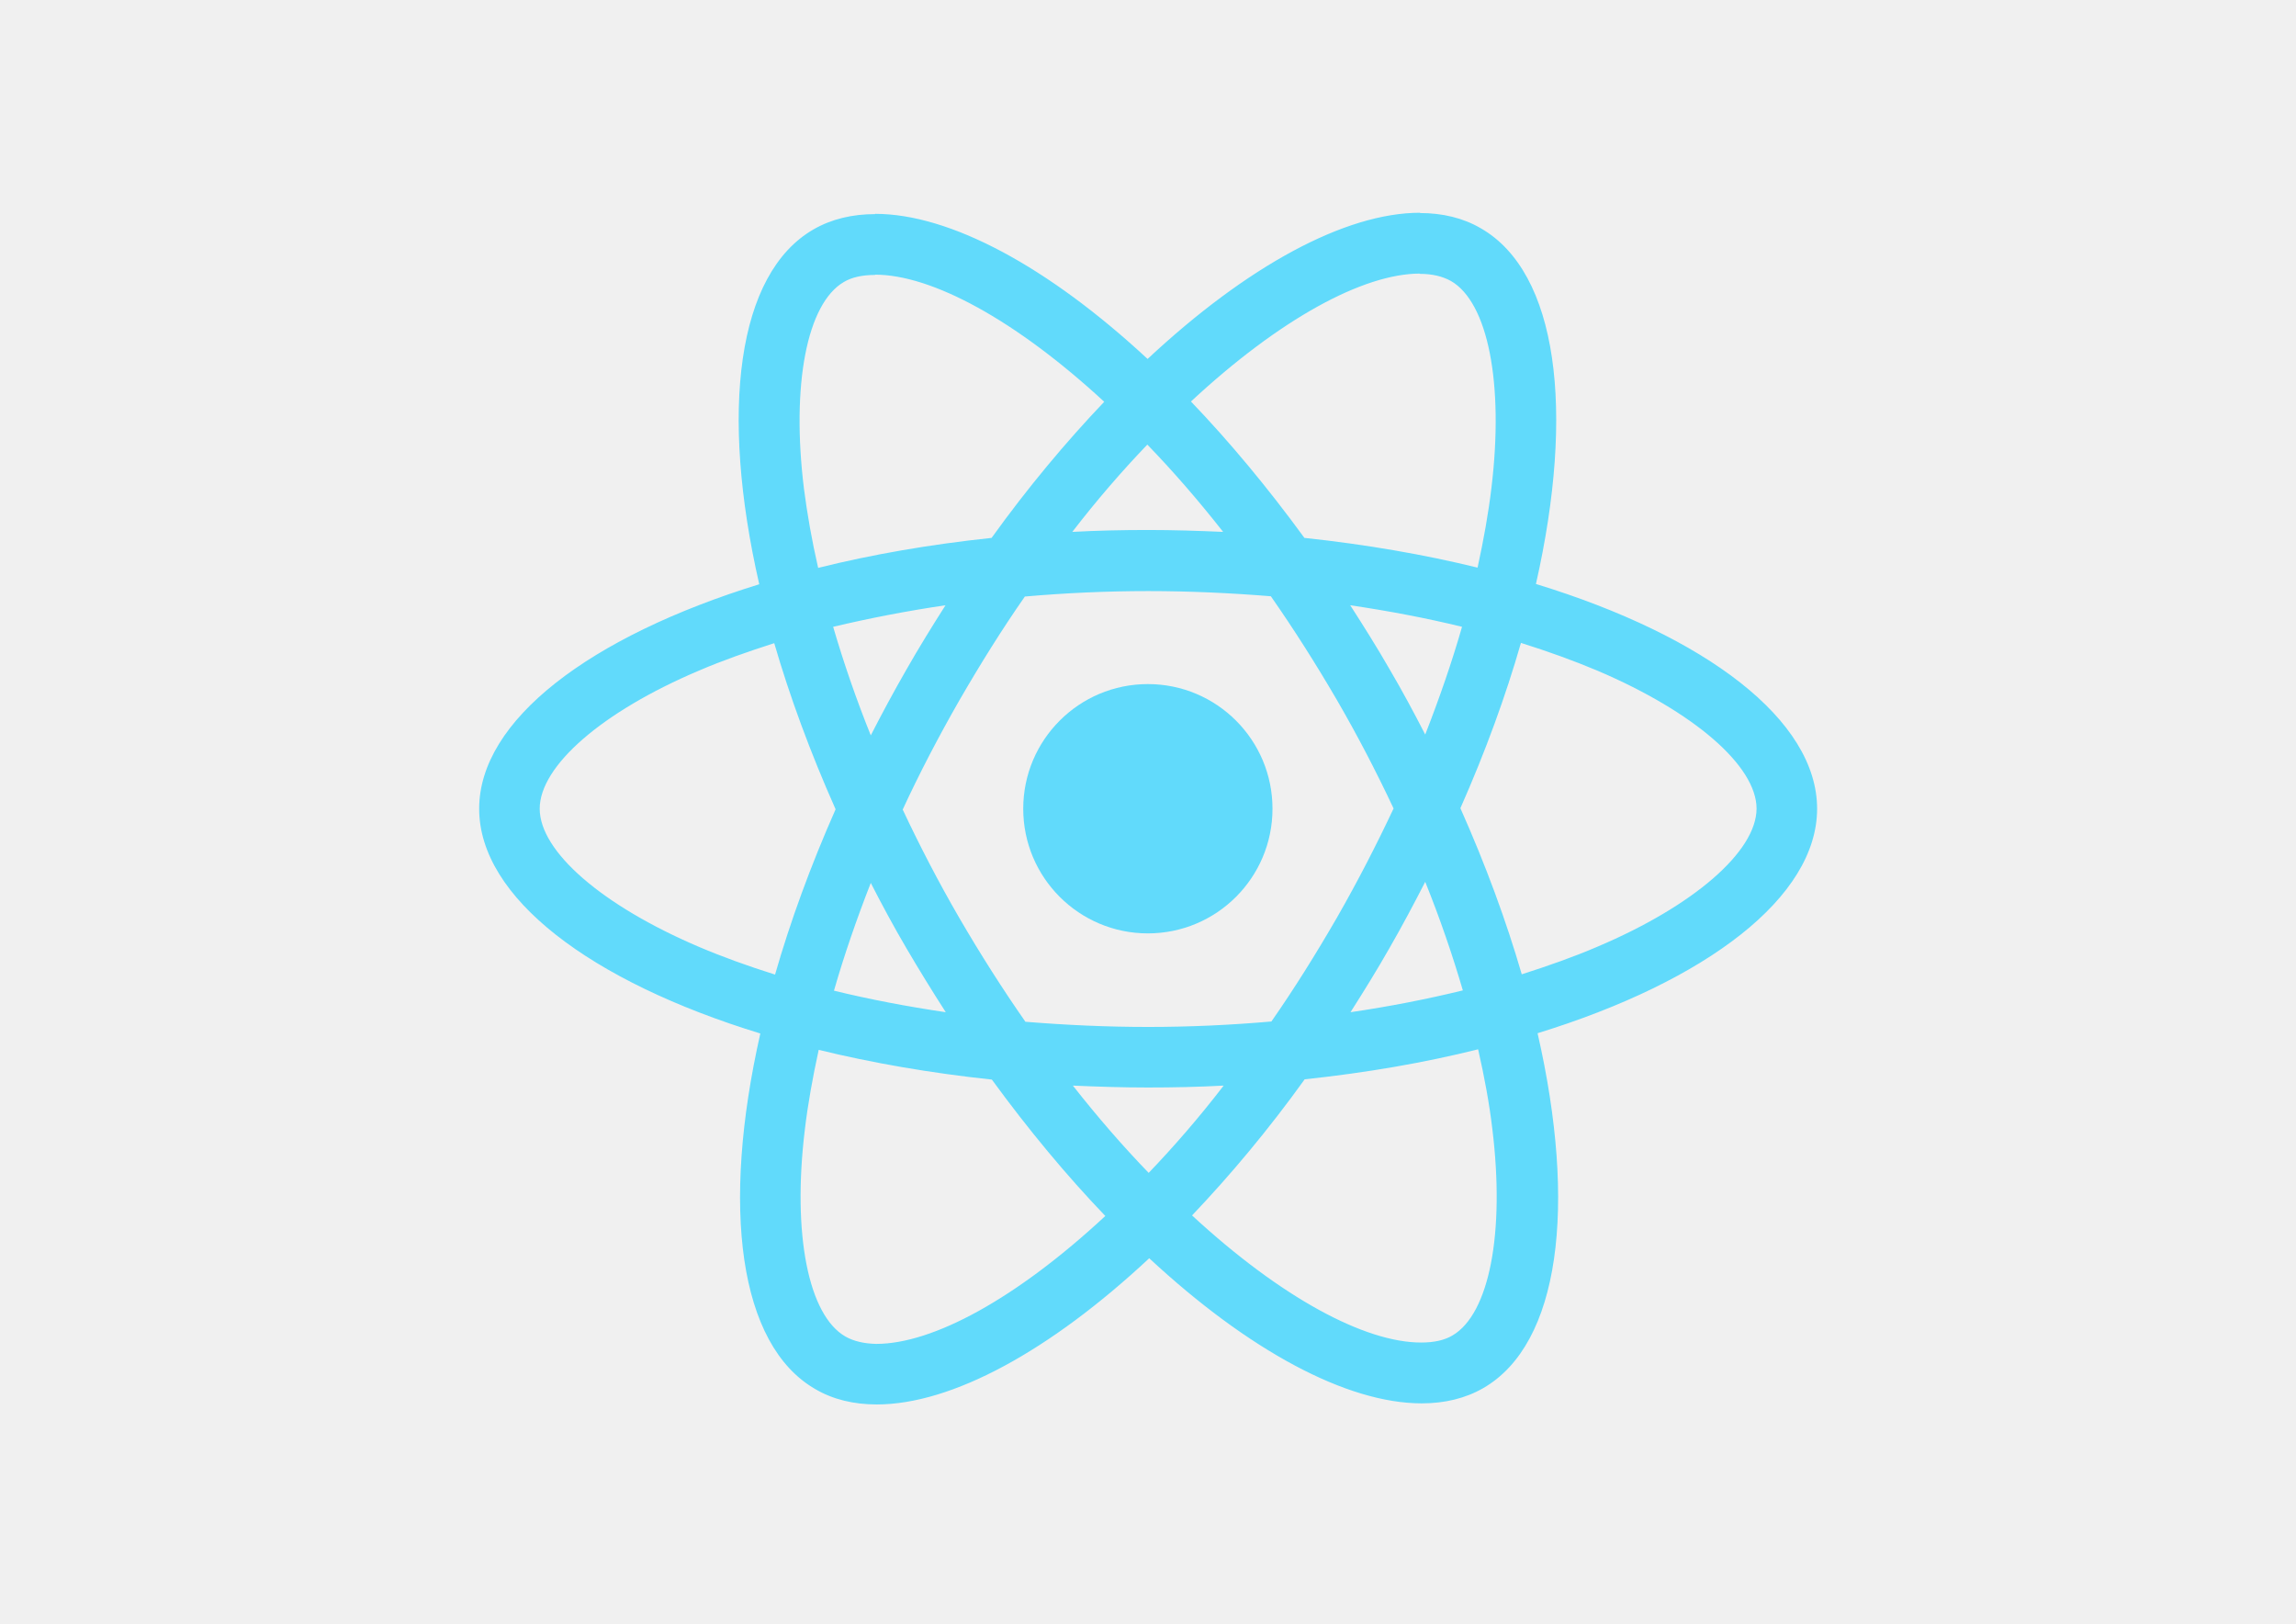
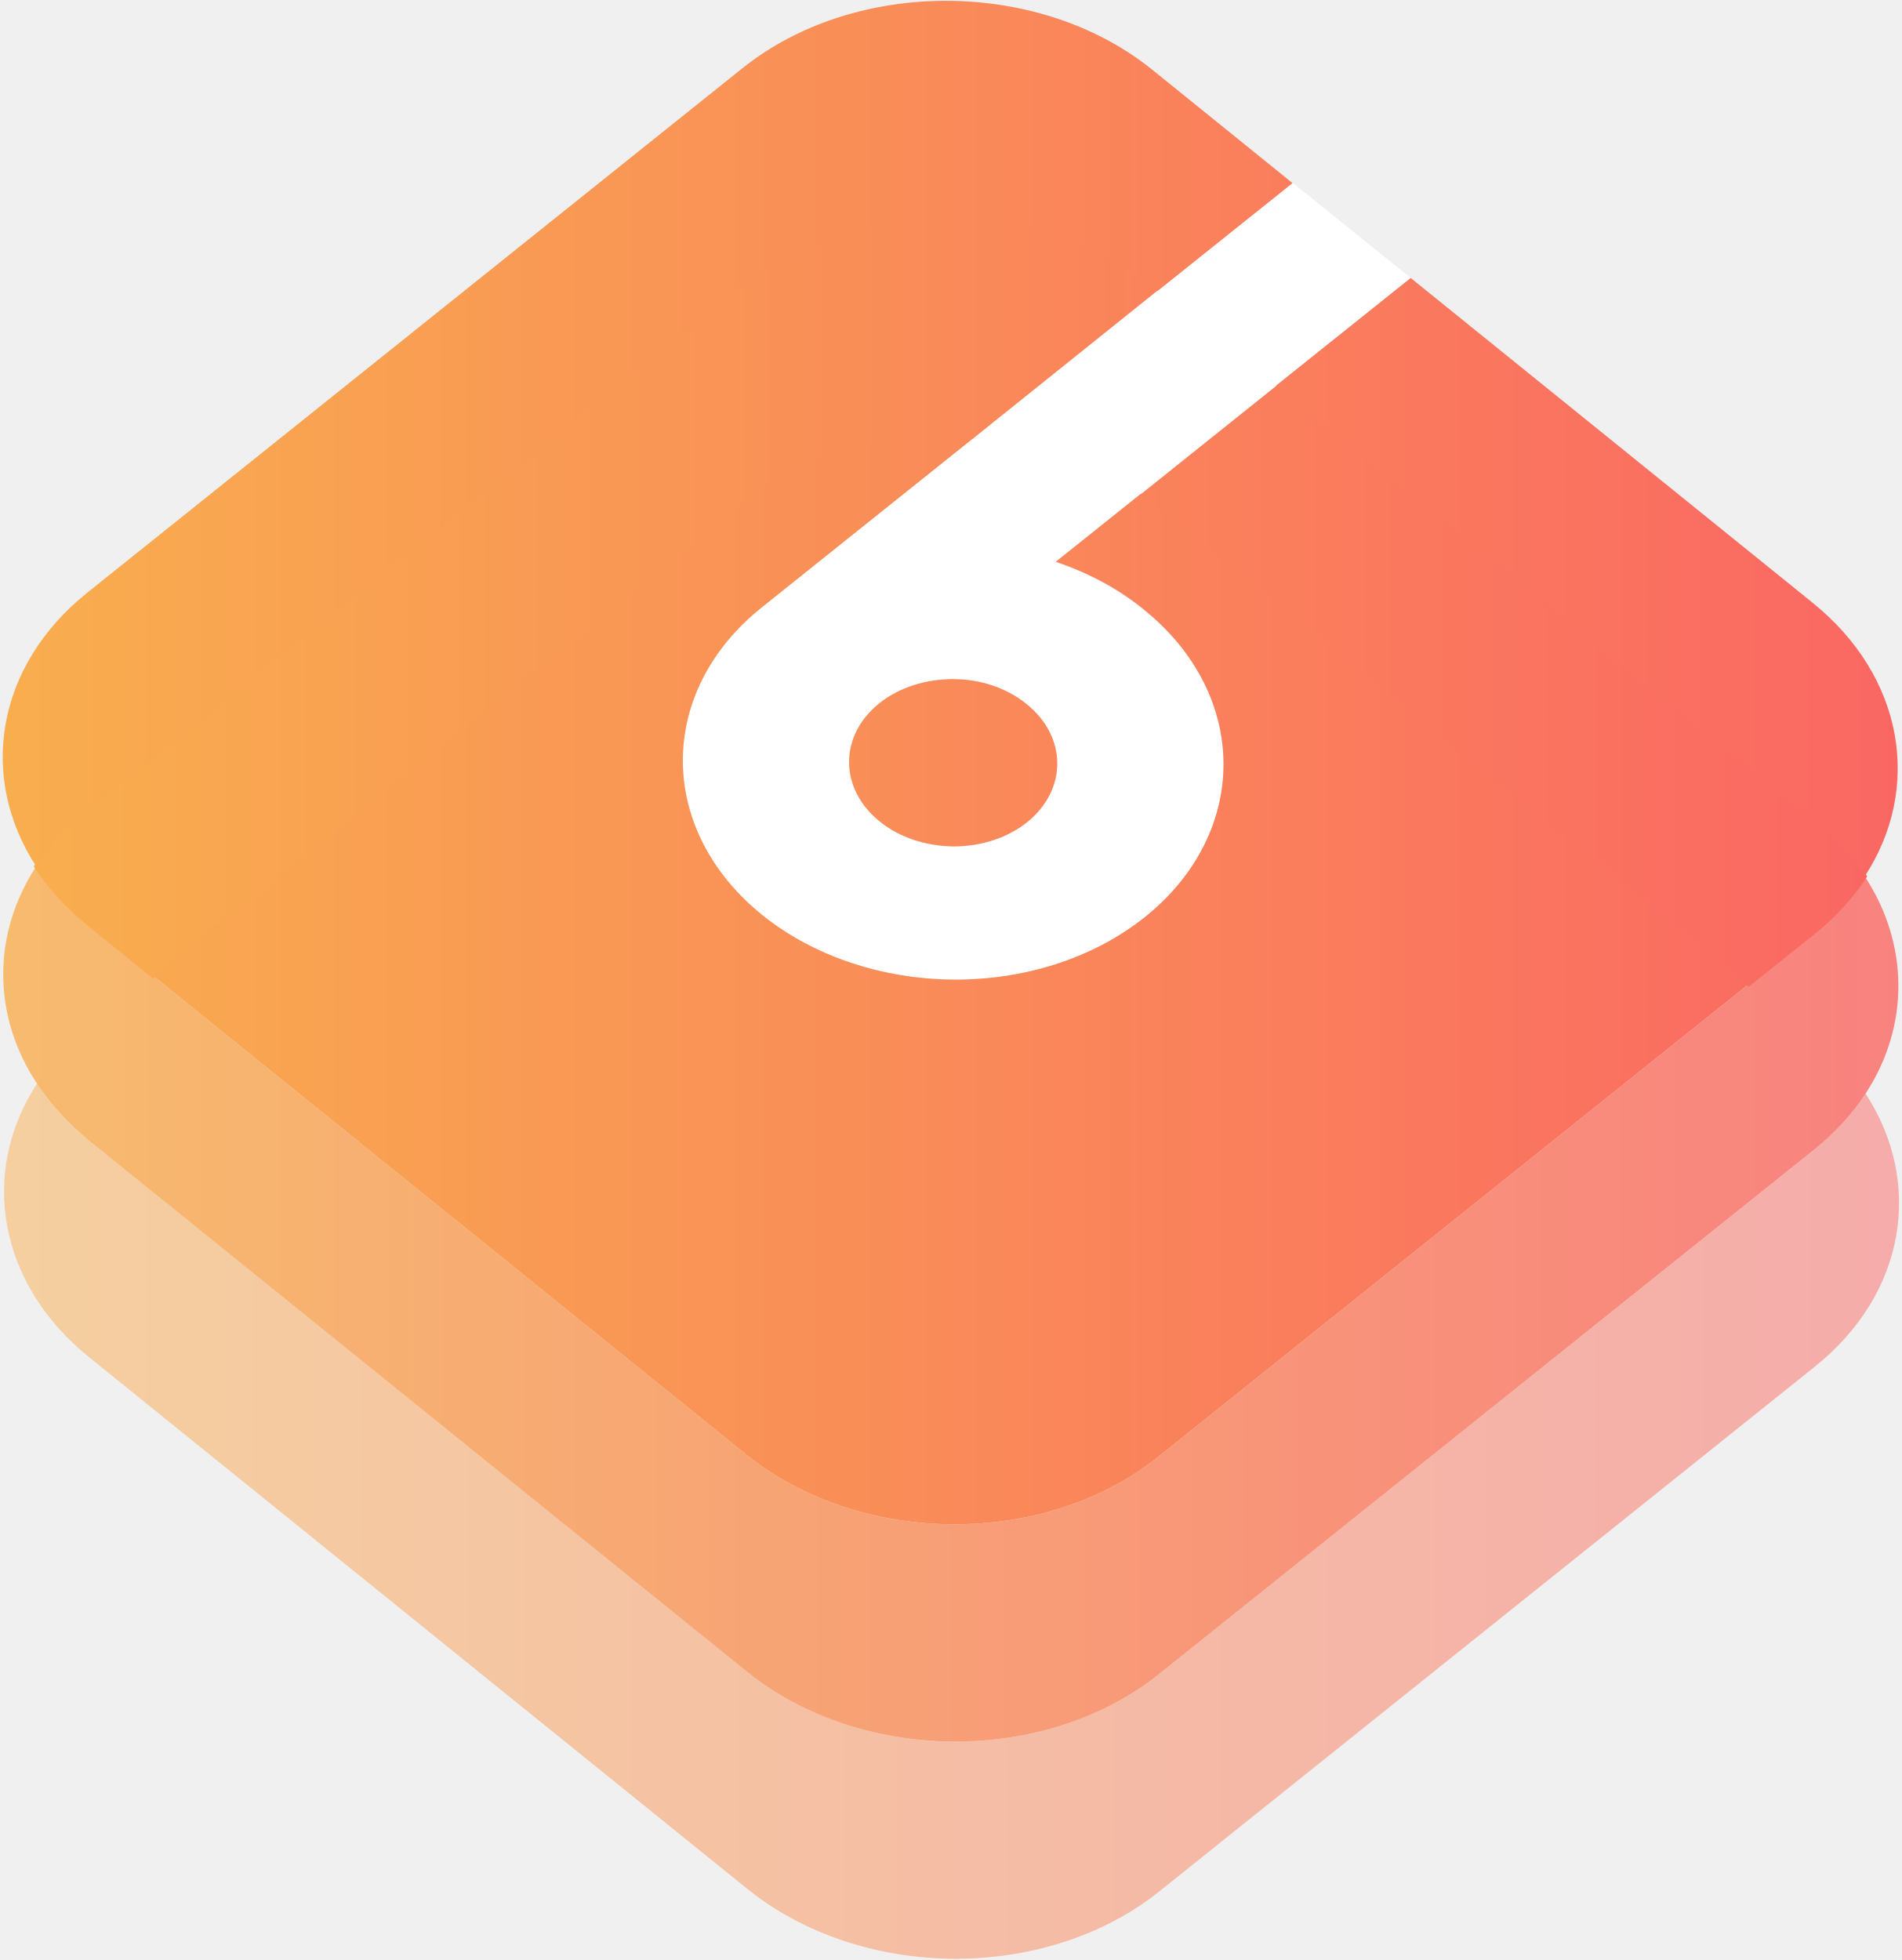
- <svg xmlns="http://www.w3.org/2000/svg" viewBox="0 0 841.9 595.3">
-   <g fill="#61DAFB">
-     <path d="M666.3 296.5c0-32.5-40.7-63.3-103.1-82.4 14.4-63.6 8-114.2-20.2-130.4-6.5-3.8-14.1-5.6-22.4-5.6v22.3c4.6 0 8.3.9 11.4 2.6 13.6 7.8 19.5 37.5 14.9 75.7-1.1 9.4-2.9 19.3-5.1 29.4-19.6-4.8-41-8.5-63.5-10.9-13.5-18.5-27.5-35.3-41.6-50 32.6-30.3 63.2-46.9 84-46.9V78c-27.5 0-63.5 19.6-99.9 53.6-36.4-33.8-72.4-53.2-99.9-53.2v22.3c20.7 0 51.4 16.5 84 46.6-14 14.7-28 31.4-41.3 49.9-22.6 2.4-44 6.1-63.6 11-2.3-10-4-19.7-5.2-29-4.7-38.2 1.1-67.9 14.6-75.8 3-1.8 6.9-2.6 11.5-2.6V78.5c-8.4 0-16 1.8-22.6 5.6-28.1 16.2-34.4 66.7-19.9 130.1-62.2 19.2-102.7 49.9-102.7 82.3 0 32.5 40.7 63.3 103.1 82.4-14.4 63.6-8 114.2 20.2 130.4 6.5 3.8 14.1 5.6 22.5 5.6 27.5 0 63.5-19.6 99.9-53.6 36.4 33.8 72.4 53.2 99.9 53.2 8.4 0 16-1.8 22.6-5.6 28.1-16.2 34.4-66.7 19.9-130.1 62-19.1 102.5-49.9 102.5-82.3zm-130.2-66.7c-3.7 12.9-8.3 26.2-13.5 39.5-4.1-8-8.4-16-13.1-24-4.6-8-9.5-15.8-14.4-23.4 14.2 2.1 27.9 4.7 41 7.9zm-45.8 106.5c-7.8 13.5-15.8 26.3-24.1 38.2-14.9 1.3-30 2-45.2 2-15.1 0-30.2-.7-45-1.9-8.3-11.9-16.4-24.6-24.2-38-7.6-13.1-14.5-26.4-20.8-39.8 6.2-13.4 13.2-26.8 20.7-39.9 7.8-13.5 15.8-26.3 24.1-38.2 14.9-1.3 30-2 45.2-2 15.1 0 30.2.7 45 1.9 8.3 11.9 16.4 24.6 24.2 38 7.6 13.1 14.5 26.4 20.8 39.8-6.3 13.4-13.2 26.8-20.7 39.9zm32.3-13c5.4 13.4 10 26.8 13.8 39.8-13.1 3.2-26.9 5.9-41.2 8 4.9-7.7 9.8-15.6 14.4-23.7 4.6-8 8.9-16.1 13-24.1zM421.2 430c-9.3-9.6-18.6-20.3-27.8-32 9 .4 18.2.7 27.5.7 9.4 0 18.7-.2 27.8-.7-9 11.7-18.3 22.4-27.5 32zm-74.4-58.9c-14.2-2.1-27.9-4.7-41-7.9 3.7-12.9 8.3-26.2 13.5-39.5 4.1 8 8.4 16 13.1 24 4.7 8 9.5 15.8 14.4 23.4zM420.7 163c9.3 9.6 18.6 20.3 27.8 32-9-.4-18.2-.7-27.5-.7-9.4 0-18.7.2-27.8.7 9-11.7 18.3-22.4 27.5-32zm-74 58.9c-4.9 7.7-9.8 15.6-14.4 23.7-4.6 8-8.9 16-13 24-5.4-13.4-10-26.8-13.8-39.8 13.1-3.1 26.9-5.8 41.2-7.9zm-90.5 125.2c-35.4-15.1-58.3-34.9-58.3-50.6 0-15.7 22.9-35.6 58.3-50.6 8.6-3.7 18-7 27.7-10.1 5.7 19.6 13.2 40 22.5 60.9-9.2 20.8-16.6 41.1-22.2 60.6-9.9-3.1-19.3-6.5-28-10.2zM310 490c-13.6-7.8-19.5-37.5-14.9-75.7 1.1-9.4 2.9-19.3 5.1-29.4 19.6 4.8 41 8.5 63.5 10.9 13.5 18.5 27.5 35.3 41.6 50-32.6 30.3-63.2 46.9-84 46.9-4.5-.1-8.3-1-11.3-2.7zm237.2-76.2c4.7 38.2-1.1 67.9-14.6 75.8-3 1.8-6.9 2.6-11.5 2.6-20.7 0-51.4-16.5-84-46.6 14-14.7 28-31.4 41.3-49.9 22.6-2.4 44-6.1 63.6-11 2.3 10.1 4.1 19.8 5.2 29.1zm38.5-66.7c-8.6 3.7-18 7-27.7 10.1-5.7-19.6-13.2-40-22.5-60.9 9.2-20.8 16.6-41.1 22.2-60.6 9.9 3.1 19.3 6.5 28.1 10.2 35.4 15.1 58.3 34.9 58.3 50.6-.1 15.7-23 35.6-58.4 50.6zM320.8 78.4z" />
-     <circle cx="420.9" cy="296.5" r="45.7" />
-     <path d="M520.5 78.1z" />
+ <svg xmlns="http://www.w3.org/2000/svg" width="457px" height="471px" viewBox="0 0 457 471" version="1.1">
+   <defs>
+     <linearGradient x1="0%" y1="50%" x2="100%" y2="50%" id="linearGradient-1">
+       <stop stop-color="#F9AE4E" offset="0%" />
+       <stop stop-color="#FA6763" offset="100%" />
+     </linearGradient>
+   </defs>
+   <g id="Page-1" stroke="none" stroke-width="1" fill="none" fill-rule="evenodd">
+     <g id="boilerplate-logo-AE" fill-rule="nonzero">
+       <g id="Group-4">
+         <path d="M448.3,262.8 C445.1,267.7 441,272.2 435.9,276.3 L278.5,402.3 C264.9,413.2 247,418.6 229.1,418.5 C211.2,418.4 193.3,412.8 179.6,401.8 L21.4,274.1 C16.3,270 12.1,265.3 8.9,260.4 C-4.9,281.5 -0.7,308.4 21.6,326.3 L179.7,454 C193.4,465 211.3,470.6 229.2,470.7 C247.1,470.8 265,465.4 278.6,454.5 L436,328.5 C458.1,310.9 462.2,284.1 448.3,262.8" id="Shape" fill="url(#linearGradient-1)" opacity="0.502" />
+         <path d="M36.8,234.5 L179.4,349.6 C193.1,360.6 211,366.2 228.9,366.3 C246.8,366.4 264.7,361 278.3,350.1 L420.2,236.5 L435.7,224.1 C440.8,220 444.9,215.5 448.1,210.6 C458.8,226.9 458.9,246.6 448.3,262.8 C445.2,267.6 441,272.2 435.9,276.3 L278.5,402.3 C264.9,413.2 247,418.6 229.1,418.5 C211.2,418.4 193.3,412.8 179.6,401.8 L21.4,274.1 C16.3,269.9 12.1,265.3 8.9,260.4 C-1.9,244.1 -1.9,224.4 8.7,208.2 C11.9,213.1 16.1,217.7 21.2,221.9 L36.8,234.5 Z" id="Combined-Shape" fill="url(#linearGradient-1)" opacity="0.802" />
+         <path d="M306.6,92.7 L435.6,196.9 C440.7,201.1 444.9,205.7 448.1,210.6 C445,215.4 440.8,220 435.7,224.1 L420.2,236.5 L277.6,121.4 C276.5,120.4 275.3,119.5 274.1,118.7 L306.6,92.7 Z M227.9,52.5 C245.8,52.6 263.7,58.2 277.4,69.2 L278.2,69.9 L234.3,105 C232.3,104.8 230.2,104.7 228.1,104.7 C210.2,104.6 192.3,110 178.7,120.9 L36.8,234.5 L21.2,221.9 C16.1,217.7 11.9,213.1 8.7,208.2 C11.9,203.4 16,198.8 21.1,194.7 L178.5,68.7 C192.1,57.8 210,52.4 227.9,52.5 Z" id="Combined-Shape" stroke="url(#linearGradient-1)" fill="url(#linearGradient-1)" />
+         <path d="M229.1,203.4 C222.7,203.4 216.3,201.4 211.4,197.4 C201.6,189.5 201.6,176.8 211.3,169 C216.2,165.1 222.6,163.2 229,163.2 C235.4,163.2 241.8,165.2 246.7,169.2 C256.5,177.1 256.5,189.8 246.8,197.6 C241.9,201.5 235.5,203.4 229.1,203.4 M310.6,43.9 L278.2,69.8 L234.3,105 L183,146.1 C157.7,166.4 157.8,199.4 183.2,220 C195.9,230.3 212.6,235.5 229.2,235.5 C245.8,235.5 262.5,230.6 275.1,220.5 C300.4,200.2 300.3,167.2 274.9,146.6 C268.6,141.5 261.4,137.7 253.7,135.1 L274.1,118.8 L306.6,92.8 L339,66.8 L310.6,43.9" id="Shape" fill="#FFFFFF" />
+         <path d="M339,66.8 L306.6,92.7 L435.6,196.9 C440.7,201 444.9,205.7 448.1,210.6 C461.9,189.5 457.7,162.6 435.4,144.7 L339,66.8 M227.8,0.2 C245.7,0.3 263.6,5.9 277.2,17 L310.6,44 L278.2,69.9 L277.4,69.2 C263.7,58.2 245.8,52.6 227.9,52.5 C210,52.4 192.1,57.8 178.5,68.7 L21.1,194.7 C16,198.8 11.9,203.3 8.7,208.2 C-5.2,186.9 -1.1,160.1 21,142.4 L178.4,16.4 C192,5.5 209.9,0.1 227.8,0.2 Z M229,163.2 C235.4,163.2 241.8,165.2 246.7,169.2 C256.5,177.1 256.5,189.8 246.8,197.6 C241.9,201.5 235.5,203.4 229.1,203.4 C222.7,203.3 216.3,201.4 211.4,197.4 C201.6,189.5 201.6,176.8 211.3,169 C216.2,165.1 222.6,163.2 229,163.2 Z M228.1,104.7 C230.2,104.7 232.3,104.8 234.4,104.9 L183,146 C157.7,166.3 157.8,199.4 183.2,219.9 C195.9,230.1 212.6,235.3 229.2,235.4 C245.8,235.5 262.4,230.5 275.1,220.4 C300.4,200.1 300.3,167 274.9,146.5 C268.7,141.4 261.4,137.6 253.7,135 L274.1,118.7 C275.3,119.6 276.5,120.5 277.6,121.4 L420.2,236.5 L278.3,350.1 C264.7,361 246.8,366.4 228.9,366.3 C211,366.2 193.1,360.6 179.4,349.6 L36.8,234.5 L178.7,120.9 C192.3,110 210.2,104.6 228.1,104.7 Z" id="Combined-Shape" fill="url(#linearGradient-1)" />
+       </g>
+     </g>
  </g>
</svg>
